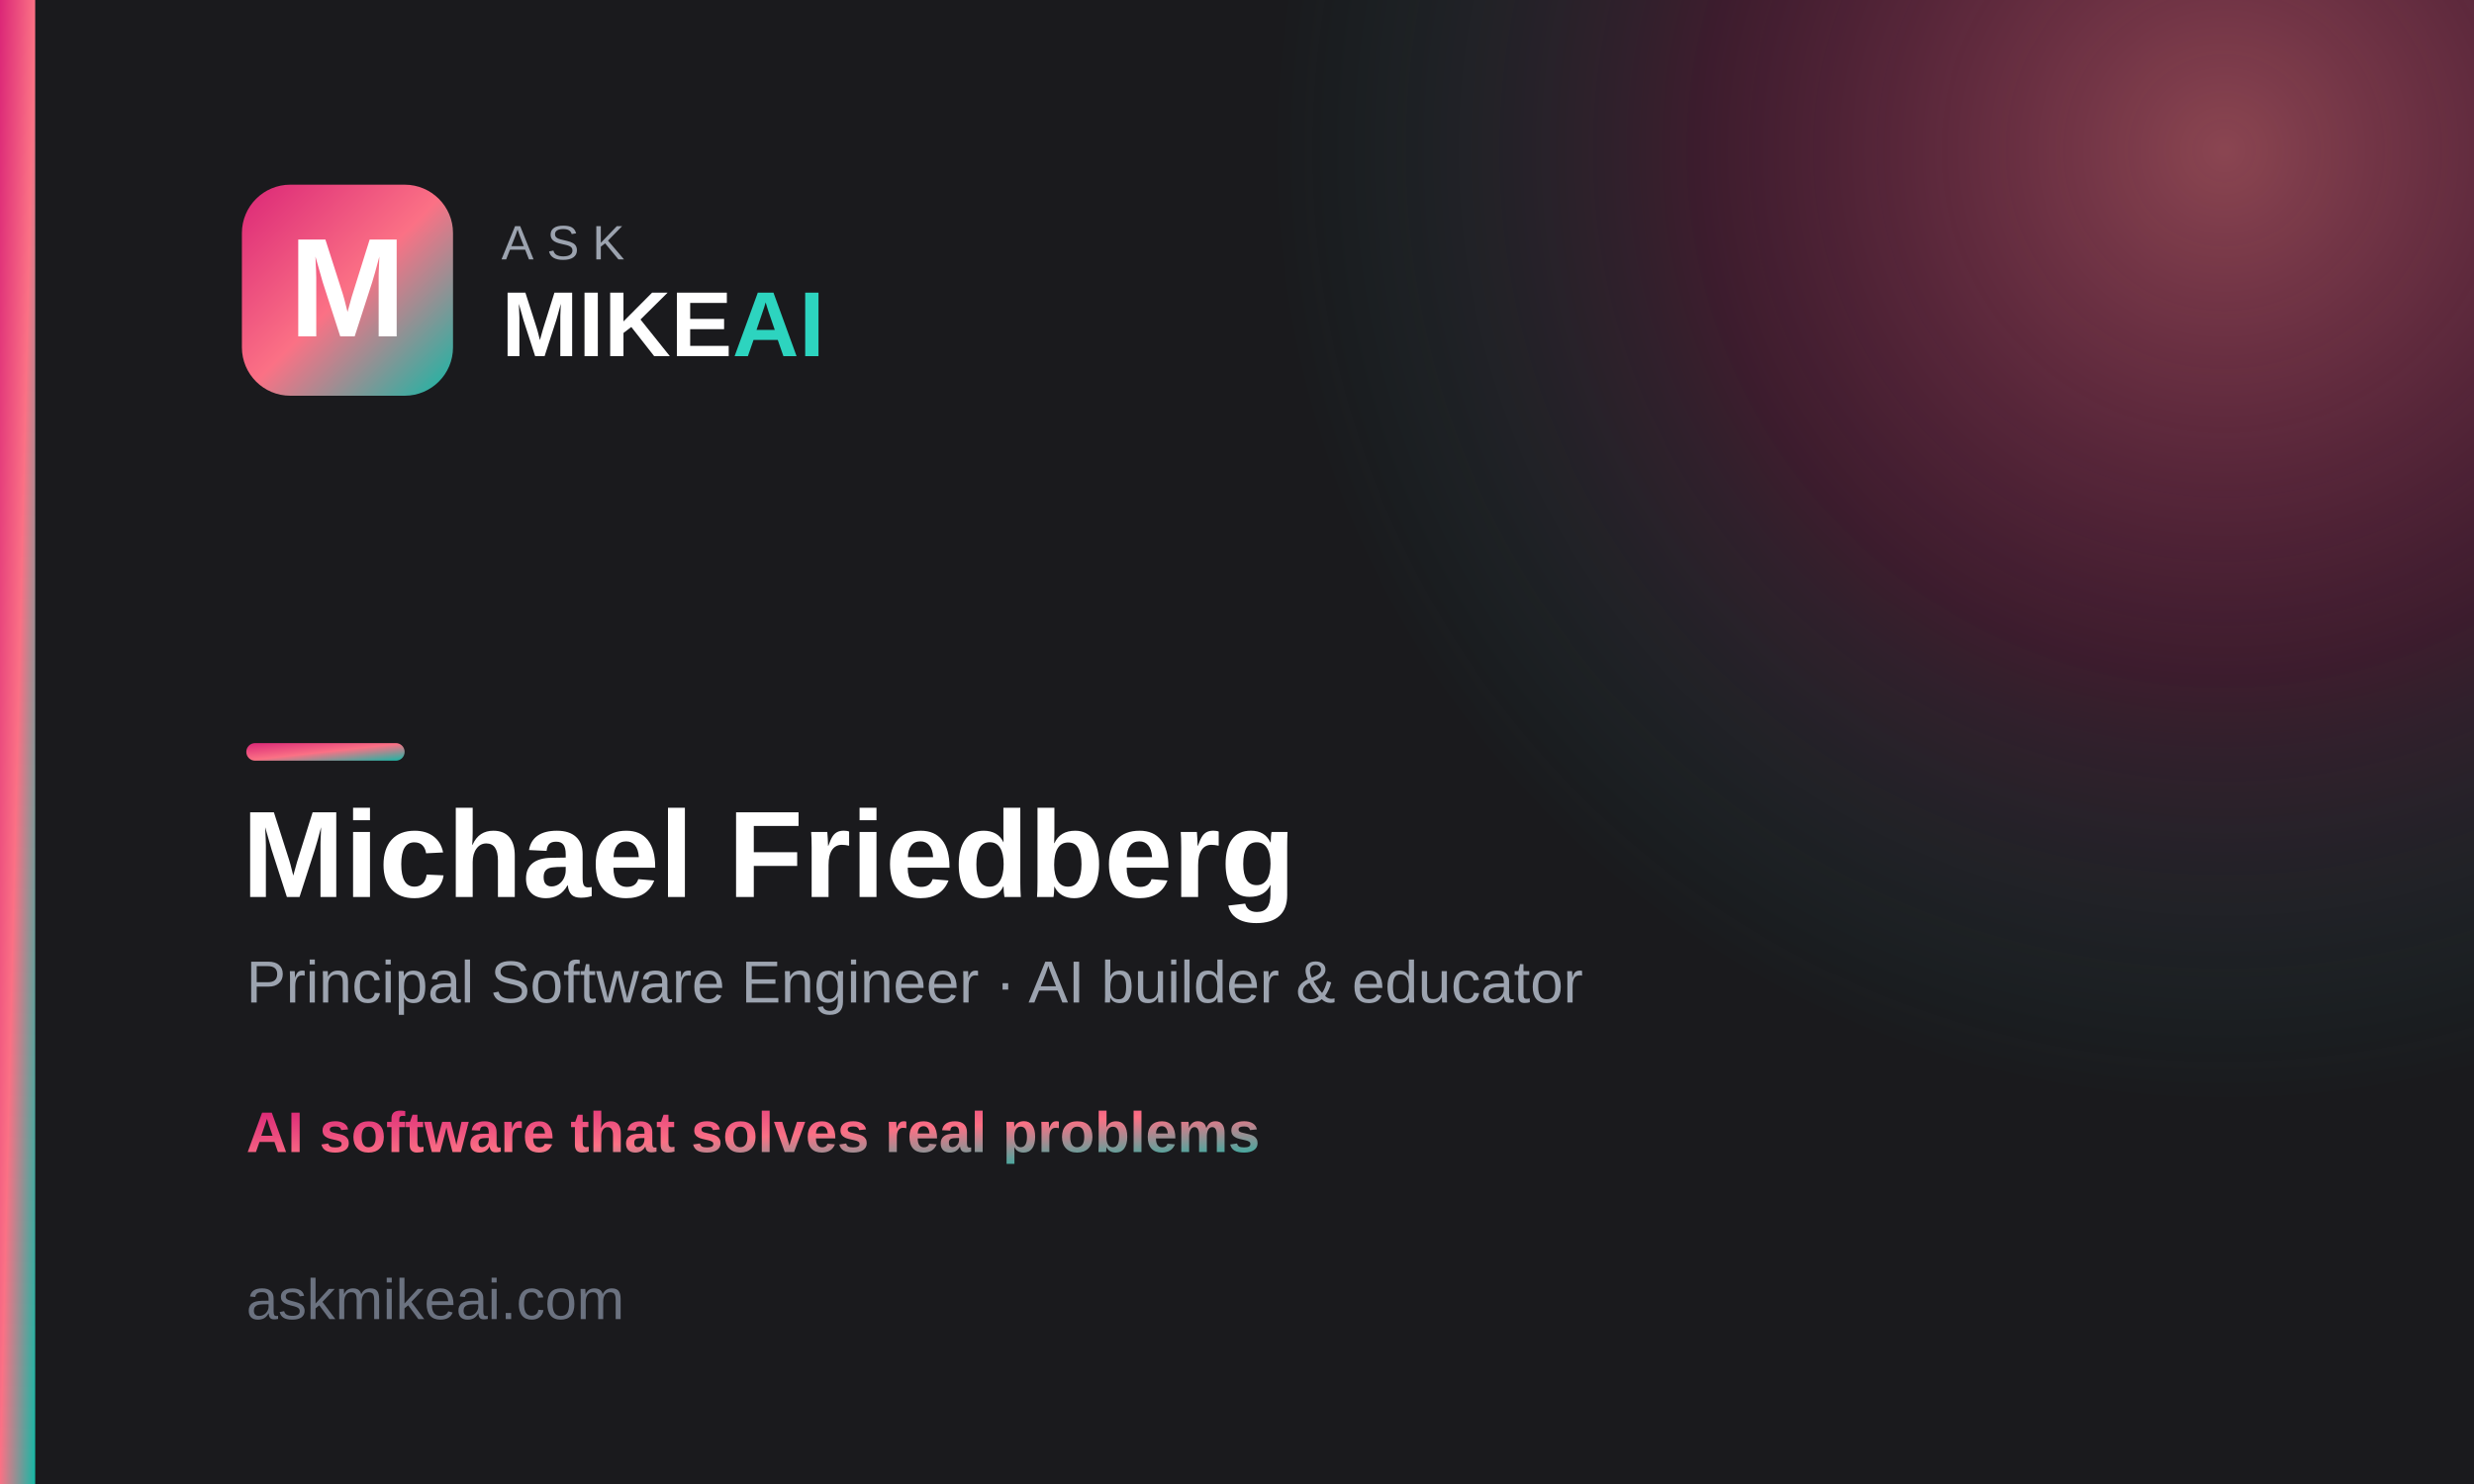
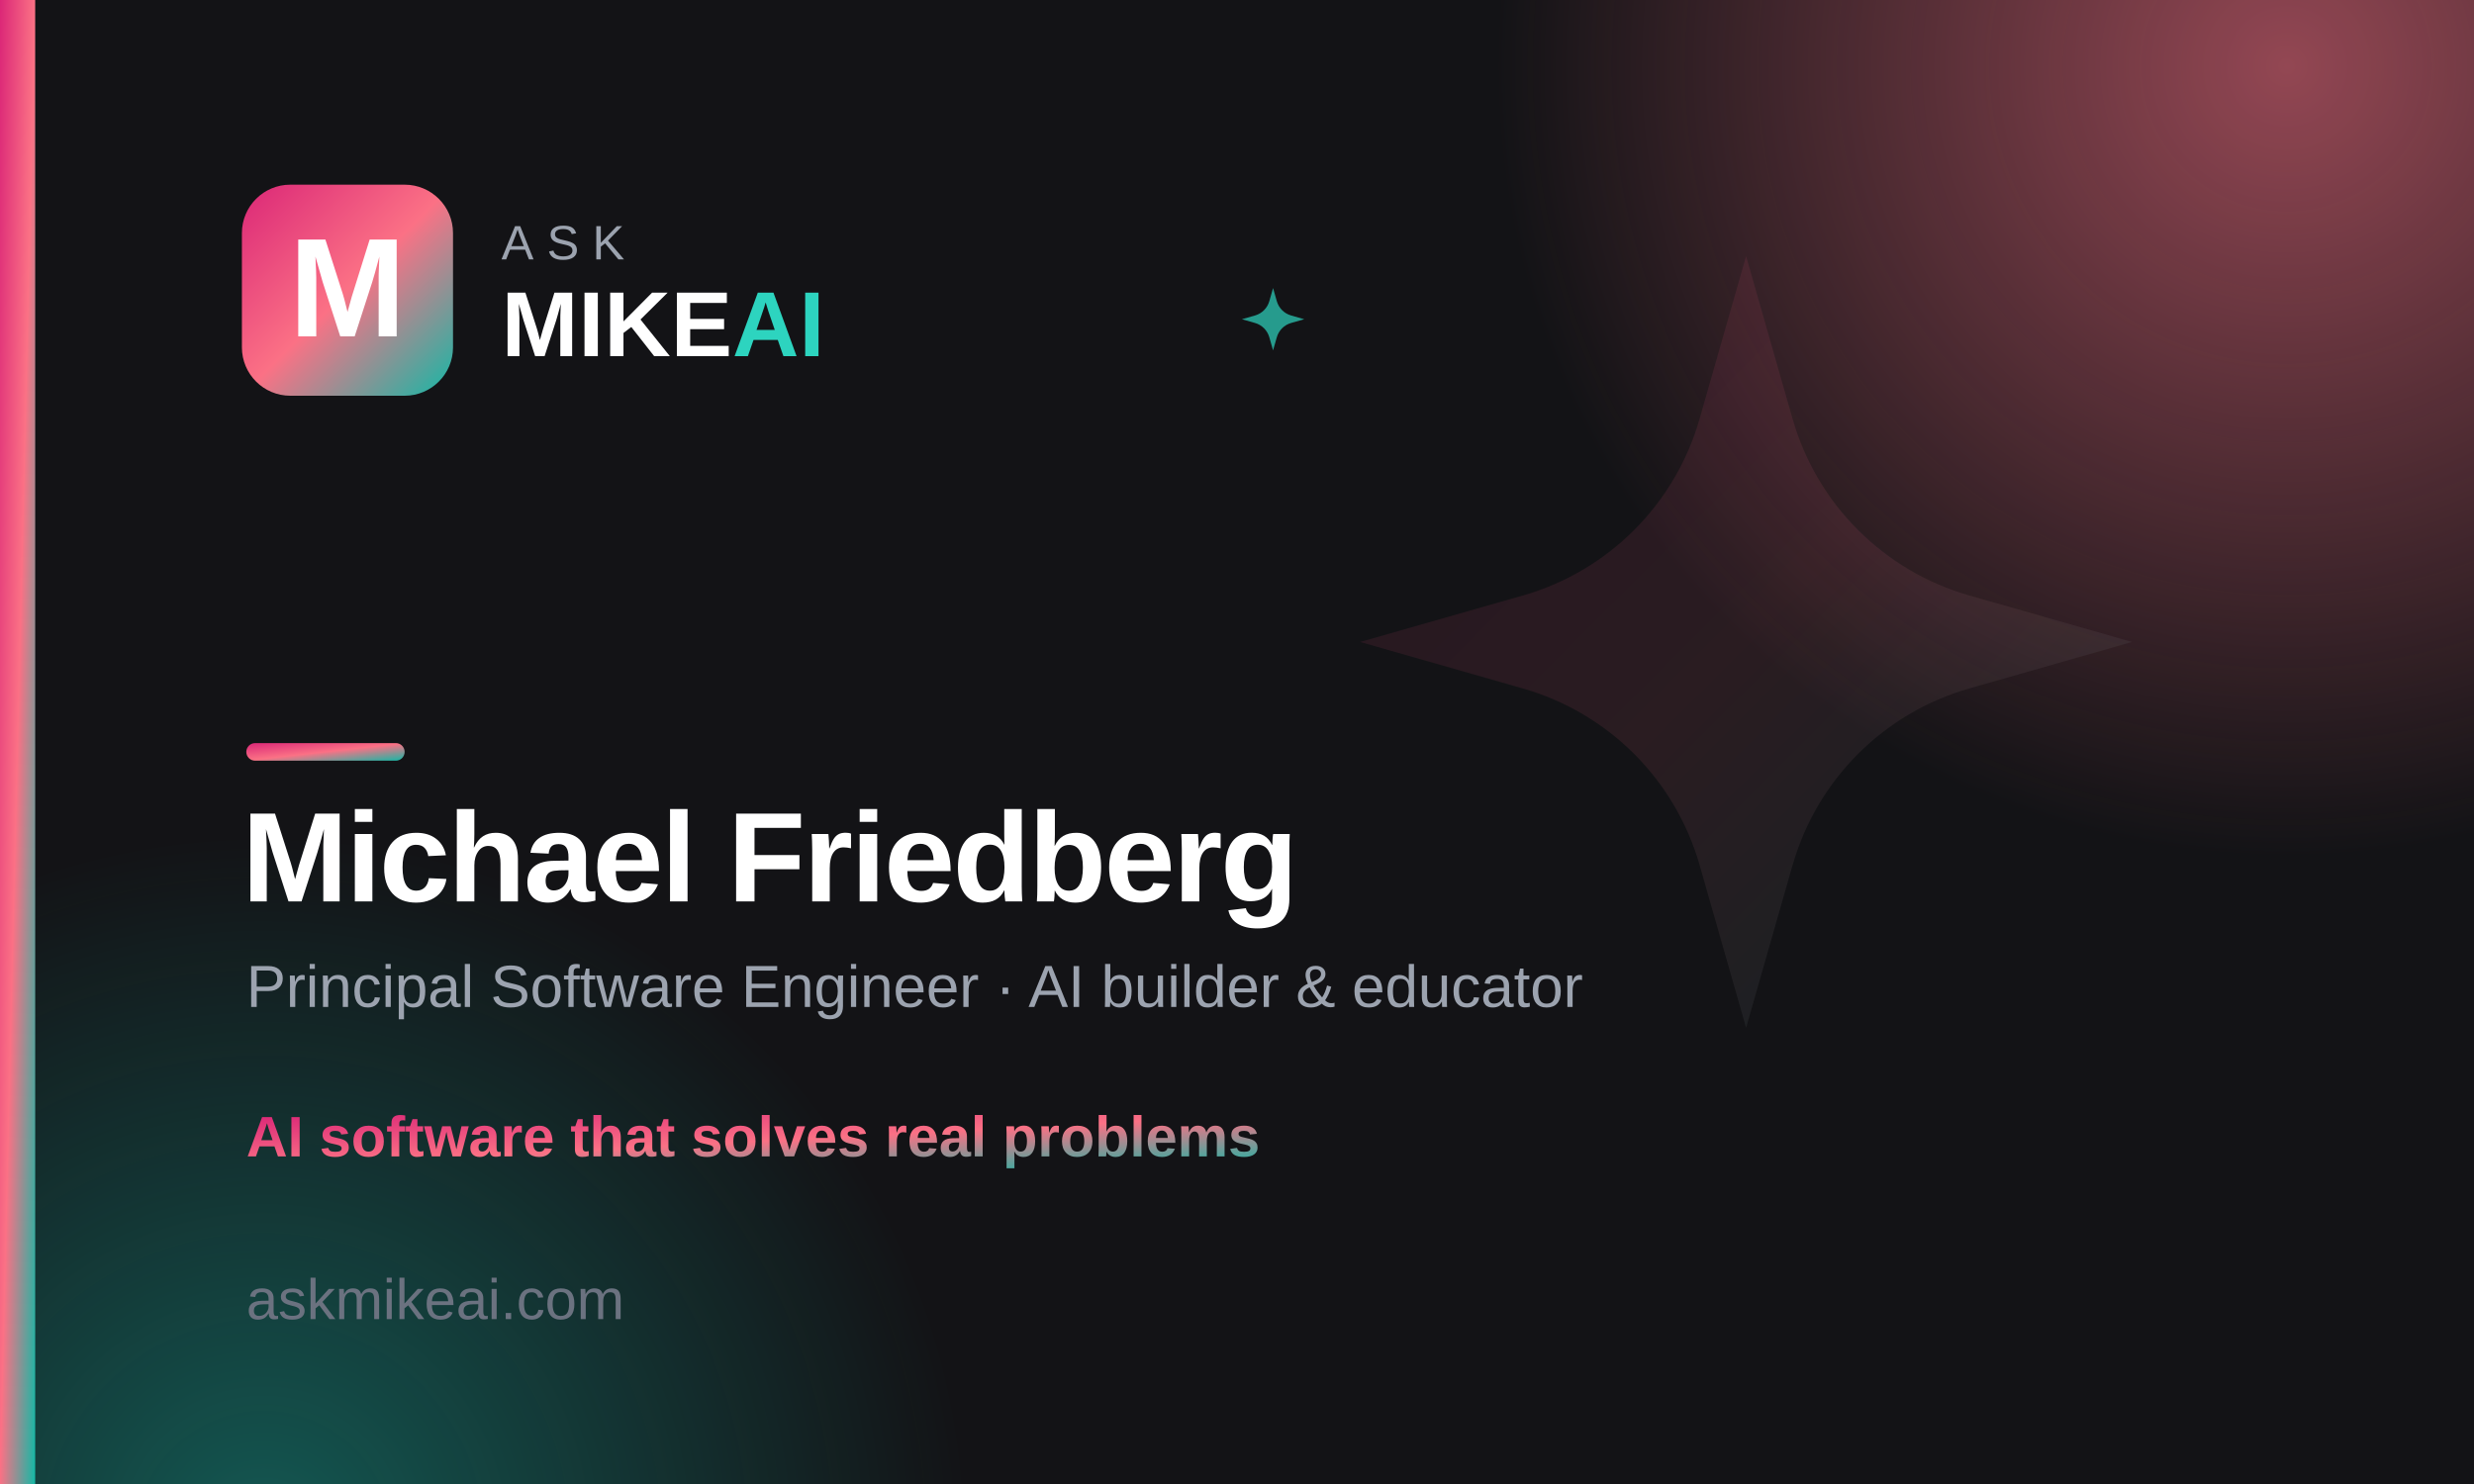
<svg xmlns="http://www.w3.org/2000/svg" width="1125" height="675" viewBox="0 0 1125 675">
  <defs>
    <linearGradient id="brand" x1="0" y1="0" x2="1" y2="1">
      <stop offset="0" stop-color="#db2777" />
      <stop offset="0.5" stop-color="#fb7185" />
      <stop offset="1" stop-color="#14b8a6" />
    </linearGradient>
-     <radialGradient id="glow" cx="50%" cy="50%" r="50%">
-       <stop offset="0" stop-color="#fb7185" stop-opacity="0.5" />
-       <stop offset="0.55" stop-color="#db2777" stop-opacity="0.18" />
+     <radialGradient id="g1" cx="50%" cy="50%" r="50%">
+       <stop offset="0" stop-color="#fb7185" stop-opacity="0.55" />
+       <stop offset="1" stop-color="#fb7185" stop-opacity="0" />
+     </radialGradient>
+     <radialGradient id="g2" cx="50%" cy="50%" r="50%">
+       <stop offset="0" stop-color="#14b8a6" stop-opacity="0.42" />
      <stop offset="1" stop-color="#14b8a6" stop-opacity="0" />
    </radialGradient>
  </defs>
-   <rect width="1125" height="675" fill="#1a1a1d" />
-   <circle cx="1010" cy="70" r="430" fill="url(#glow)" />
+   <rect width="1125" height="675" fill="#131316" />
+   <circle cx="1040" cy="30" r="360" fill="url(#g1)" />
+   <circle cx="120" cy="700" r="320" fill="url(#g2)" />
+   <g transform="translate(560,-20) scale(26)" opacity="0.10">
+     <path fill="url(#brand)" d="M9.813 15.904L9 18.75l-.813-2.846a4.5 4.5 0 00-3.09-3.09L2.25 12l2.846-.813a4.5 4.5 0 003.09-3.09L9 5.25l.813 2.846a4.5 4.5 0 003.09 3.09L15.75 12l-2.846.813a4.5 4.5 0 00-3.09 3.09z" />
+   </g>
+   <g transform="translate(560,120) scale(2.1)" opacity="0.7">
+     <path fill="#2dd4bf" d="M9.813 15.904L9 18.75l-.813-2.846a4.5 4.5 0 00-3.09-3.09L2.25 12l2.846-.813a4.5 4.5 0 003.09-3.09L9 5.25l.813 2.846a4.5 4.5 0 003.09 3.09L15.75 12l-2.846.813a4.5 4.5 0 00-3.09 3.09z" />
+   </g>
  <rect x="0" y="0" width="16" height="675" fill="url(#brand)" />
  <rect x="110" y="84" width="96" height="96" rx="22" fill="url(#brand)" />
  <text x="158" y="153" font-family="Arial, Helvetica, sans-serif" font-size="64" font-weight="700" fill="#ffffff" text-anchor="middle">M</text>
  <text x="228" y="118" font-family="Arial, Helvetica, sans-serif" font-size="22" letter-spacing="6" fill="#9ca3af">ASK</text>
  <text x="228" y="162" font-family="Arial, Helvetica, sans-serif" font-size="42" font-weight="700" fill="#ffffff">MIKE<tspan fill="#2dd4bf">AI</tspan>
  </text>
  <rect x="112" y="338" width="72" height="8" rx="4" fill="url(#brand)" />
-   <text x="110" y="408" font-family="Arial, Helvetica, sans-serif" font-size="56" font-weight="700" fill="#ffffff">Michael Friedberg</text>
-   <text x="112" y="456" font-family="Arial, Helvetica, sans-serif" font-size="27" fill="#9ca3af">Principal Software Engineer · AI builder &amp; educator</text>
-   <text x="112" y="524" font-family="Arial, Helvetica, sans-serif" font-size="26" font-weight="700" fill="url(#brand)">AI software that solves real problems</text>
+   <text x="110" y="410" font-family="Arial, Helvetica, sans-serif" font-size="58" font-weight="700" fill="#ffffff" letter-spacing="-1">Michael Friedberg</text>
+   <text x="112" y="458" font-family="Arial, Helvetica, sans-serif" font-size="27" fill="#9ca3af">Principal Software Engineer · AI builder &amp; educator</text>
+   <text x="112" y="526" font-family="Arial, Helvetica, sans-serif" font-size="26" font-weight="700" fill="url(#brand)">AI software that solves real problems</text>
  <text x="112" y="600" font-family="Arial, Helvetica, sans-serif" font-size="26" fill="#6b7280">askmikeai.com</text>
</svg>
